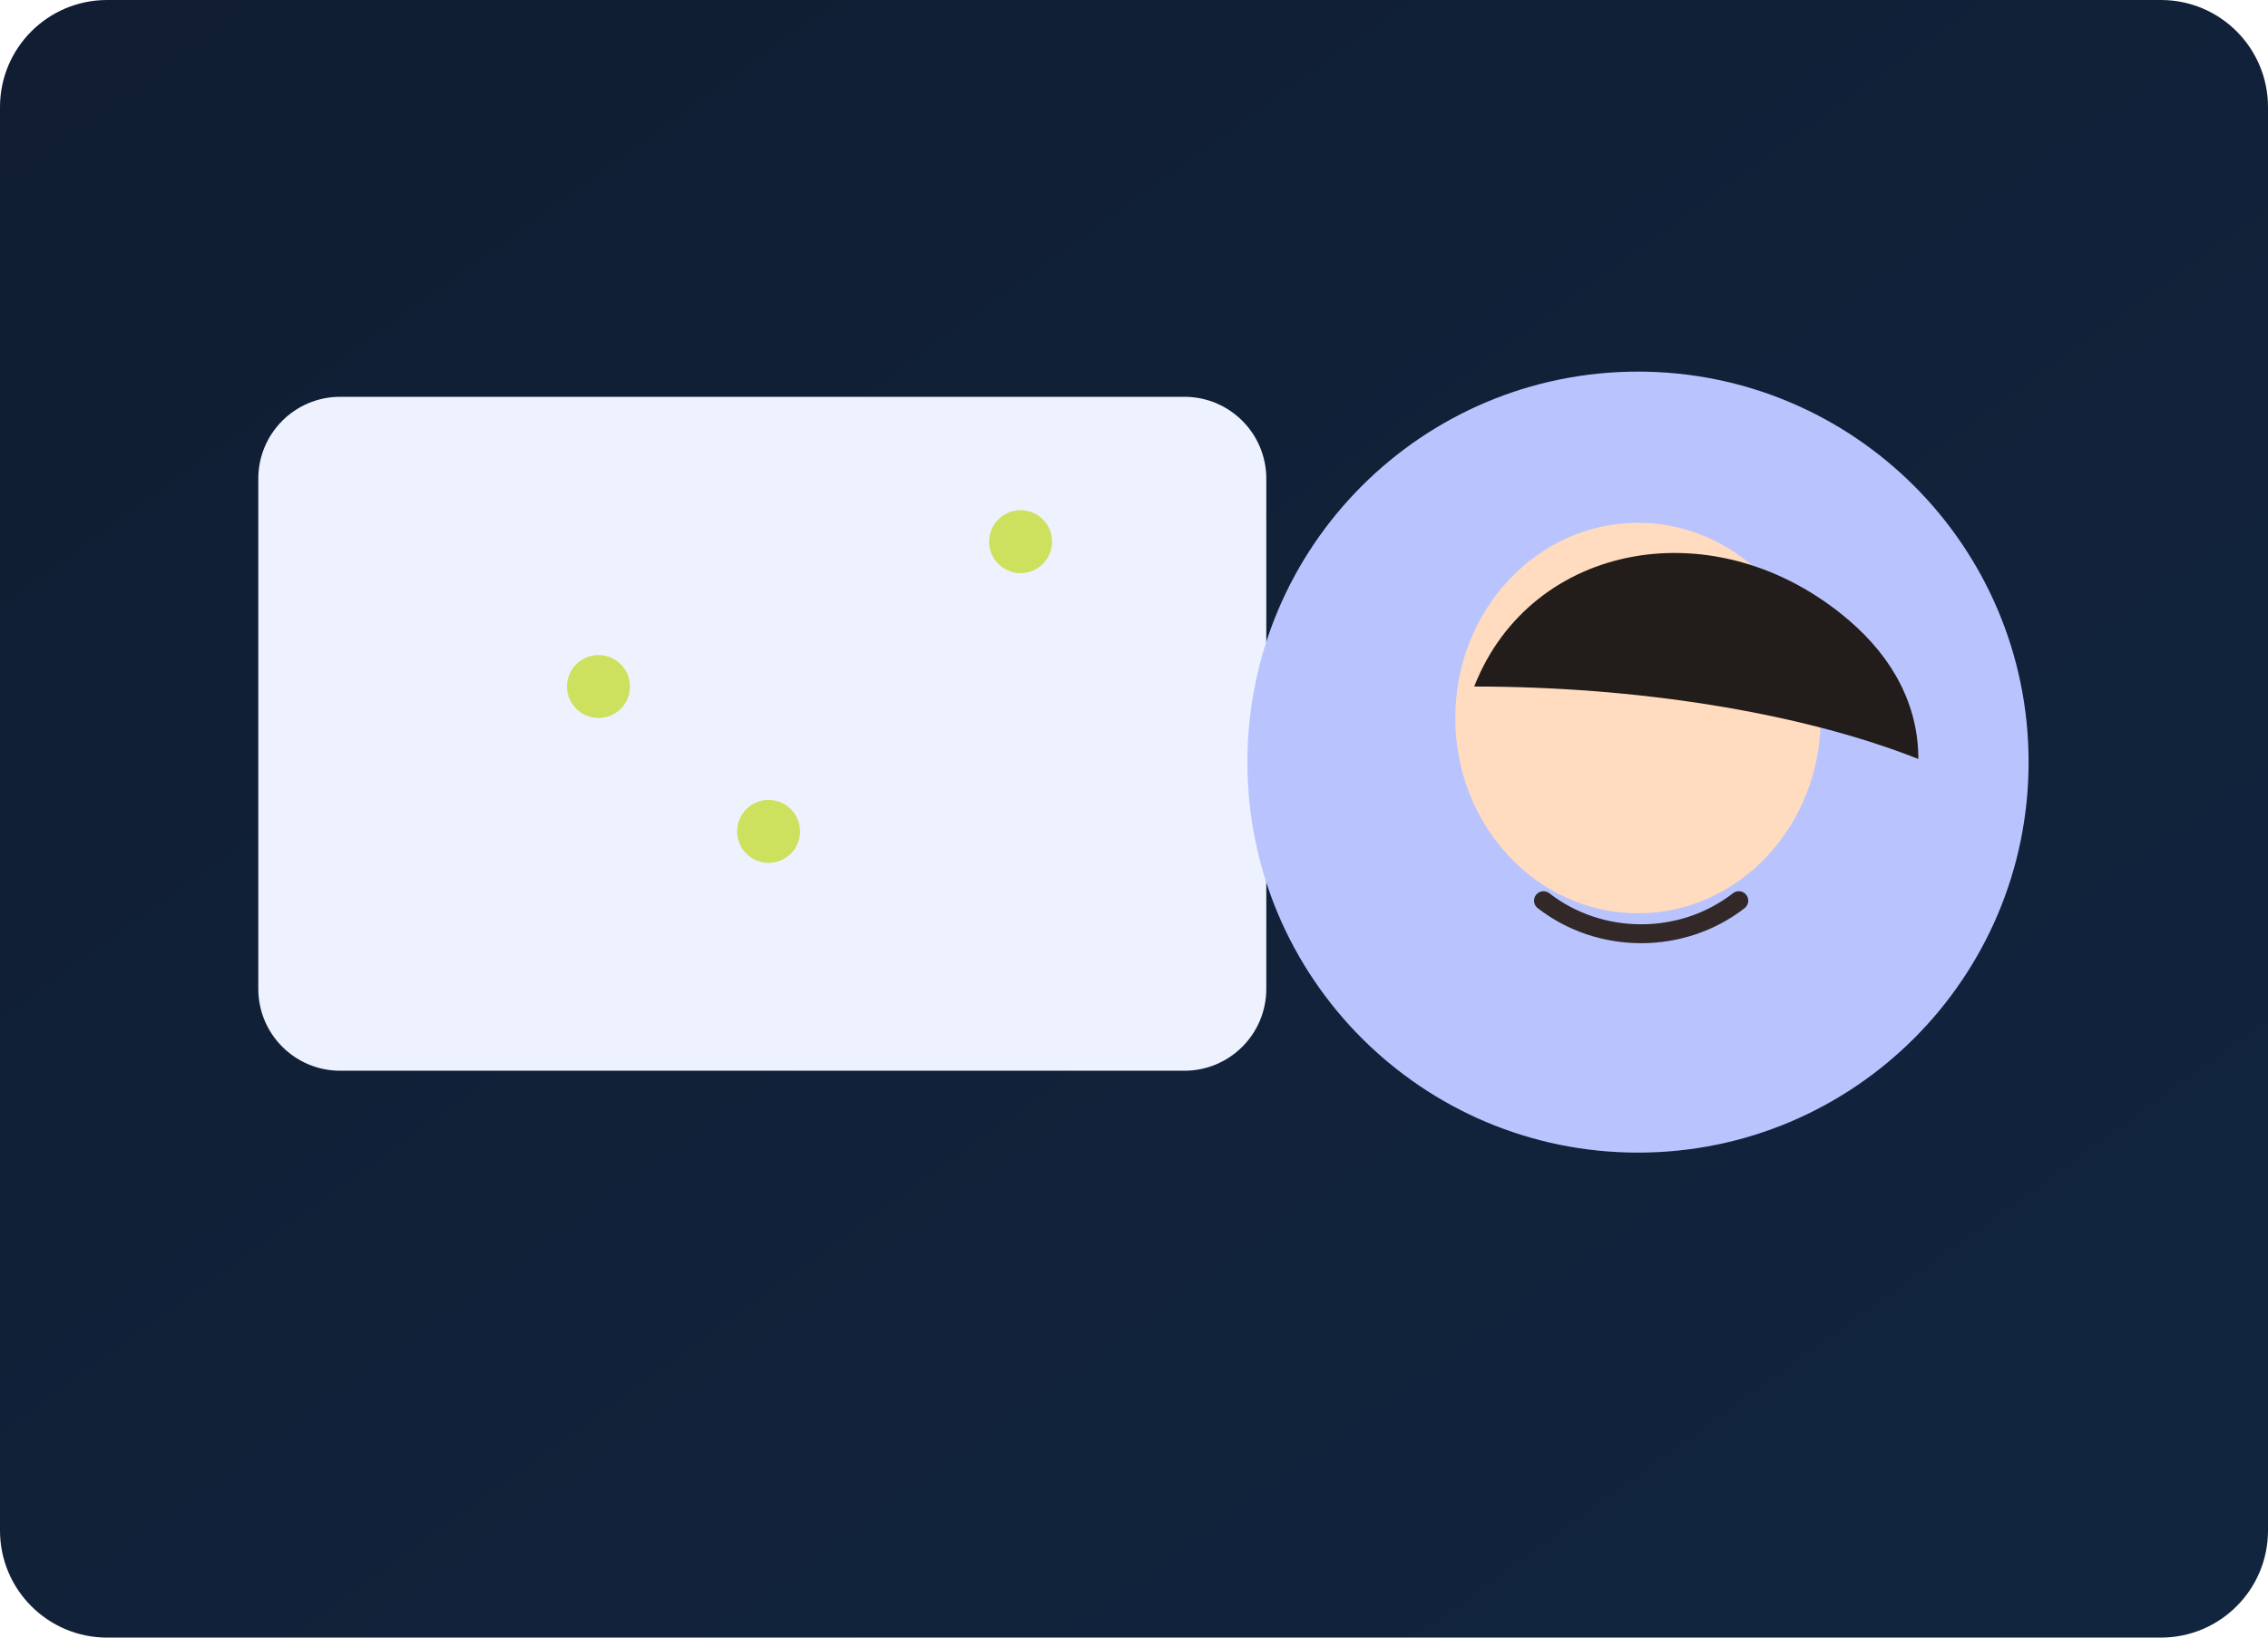
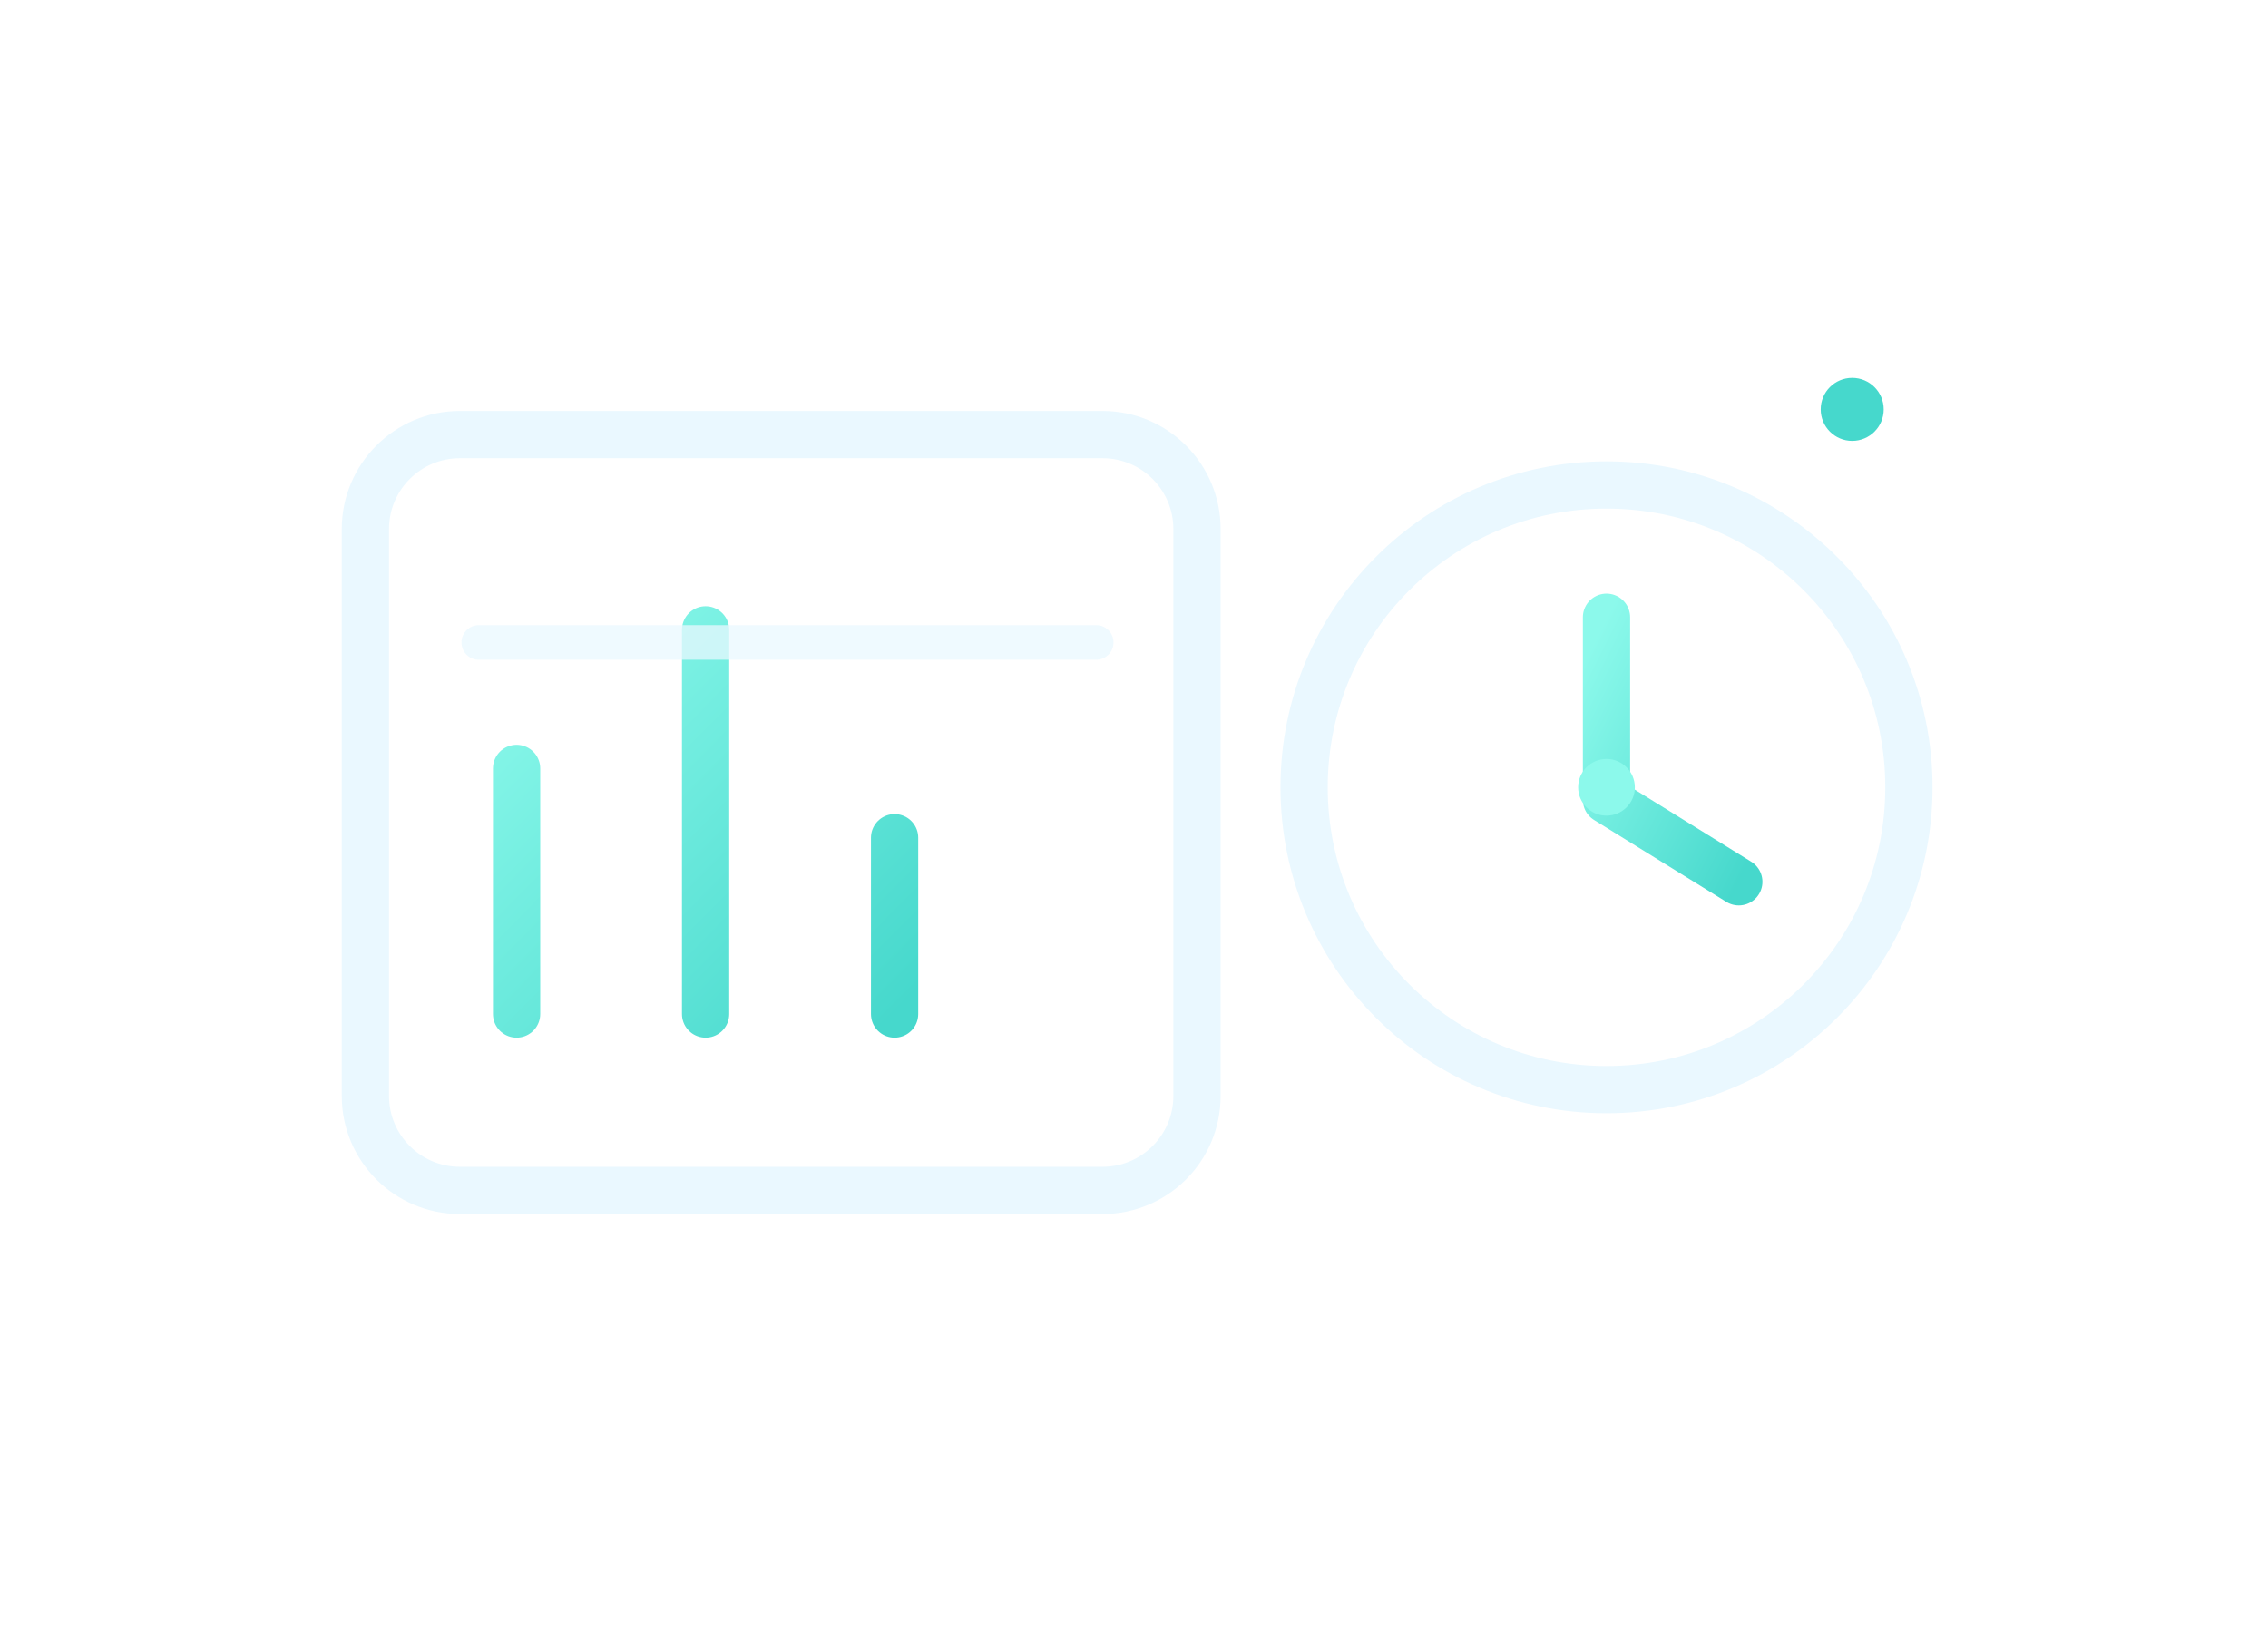
- <svg xmlns="http://www.w3.org/2000/svg" viewBox="0 0 720 520" role="img" aria-label="Monitoraggio andamento e feedback">
+ <svg xmlns="http://www.w3.org/2000/svg" viewBox="0 0 720 520" role="img" aria-label="Monitoraggio andamento del percorso">
  <defs>
-     <linearGradient id="bg4" x1="0" y1="0" x2="1" y2="1">
-       <stop offset="0" stop-color="#101d32" />
-       <stop offset="1" stop-color="#11253f" />
+     <linearGradient id="aqua04" x1="0" y1="0" x2="1" y2="1">
+       <stop offset="0" stop-color="#8cf9eb" />
+       <stop offset="1" stop-color="#46d8cc" />
    </linearGradient>
    <style>
-       .graph{stroke-dasharray:340;stroke-dashoffset:340;animation:graph 3s ease-in-out infinite}
-       .face{animation:face 3.2s ease-in-out infinite}
-       @keyframes graph{0%,15%{stroke-dashoffset:340}45%,100%{stroke-dashoffset:0}}
-       @keyframes face{0%,100%{transform:translateY(0)}50%{transform:translateY(-6px)}}
+       .ln{fill:none;stroke-linecap:round;stroke-linejoin:round;vector-effect:non-scaling-stroke}
+       .w{stroke:#eaf8ff;stroke-width:15}
+       .a{stroke:url(#aqua04);stroke-width:15}
+       .n{animation:nudge 3.6s ease-in-out infinite}
+       @keyframes nudge{0%,100%{transform:translateX(0)}50%{transform:translateX(10px)}}
    </style>
  </defs>
-   <rect width="720" height="520" rx="34" fill="url(#bg4)" />
-   <rect x="82" y="126" width="320" height="214" rx="26" fill="#eef2ff" />
-   <path class="graph" d="M128 294l62-76 54 46 78-92" stroke="#7d8ec5" stroke-width="12" fill="none" stroke-linecap="round" stroke-linejoin="round" />
-   <circle cx="190" cy="218" r="10" fill="#cde15e" />
-   <circle cx="244" cy="264" r="10" fill="#cde15e" />
-   <circle cx="324" cy="172" r="10" fill="#cde15e" />
-   <g class="face" transform-origin="520px 242px">
-     <circle cx="520" cy="242" r="124" fill="#b9c4ff" />
-     <ellipse cx="520" cy="228" rx="58" ry="62" fill="#ffdcbf" />
-     <path d="M468 218c18-46 77-57 119-21 14 12 22 27 22 44-38-15-90-23-141-23z" fill="#221c1a" />
-     <path d="M490 286c18 14 44 14 62 0" stroke="#312827" stroke-width="6" stroke-linecap="round" fill="none" />
+   <g transform-origin="248 258">
+     <rect x="116" y="138" width="264" height="240" rx="30" class="ln w" />
+     <path d="M164 322v-78M224 322v-122M284 322v-56" class="ln a" />
+     <path d="M152 204h196" class="ln w" style="stroke-width:11;opacity:.75" />
  </g>
+   <g class="n" transform-origin="510 250">
+     <circle cx="510" cy="250" r="96" class="ln w" />
+     <path d="M510 196v58l42 26" class="ln a" />
+     <circle cx="510" cy="250" r="9" fill="#8cf9eb" />
+   </g>
+   <circle cx="588" cy="130" r="10" fill="#46d8cc" />
</svg>
